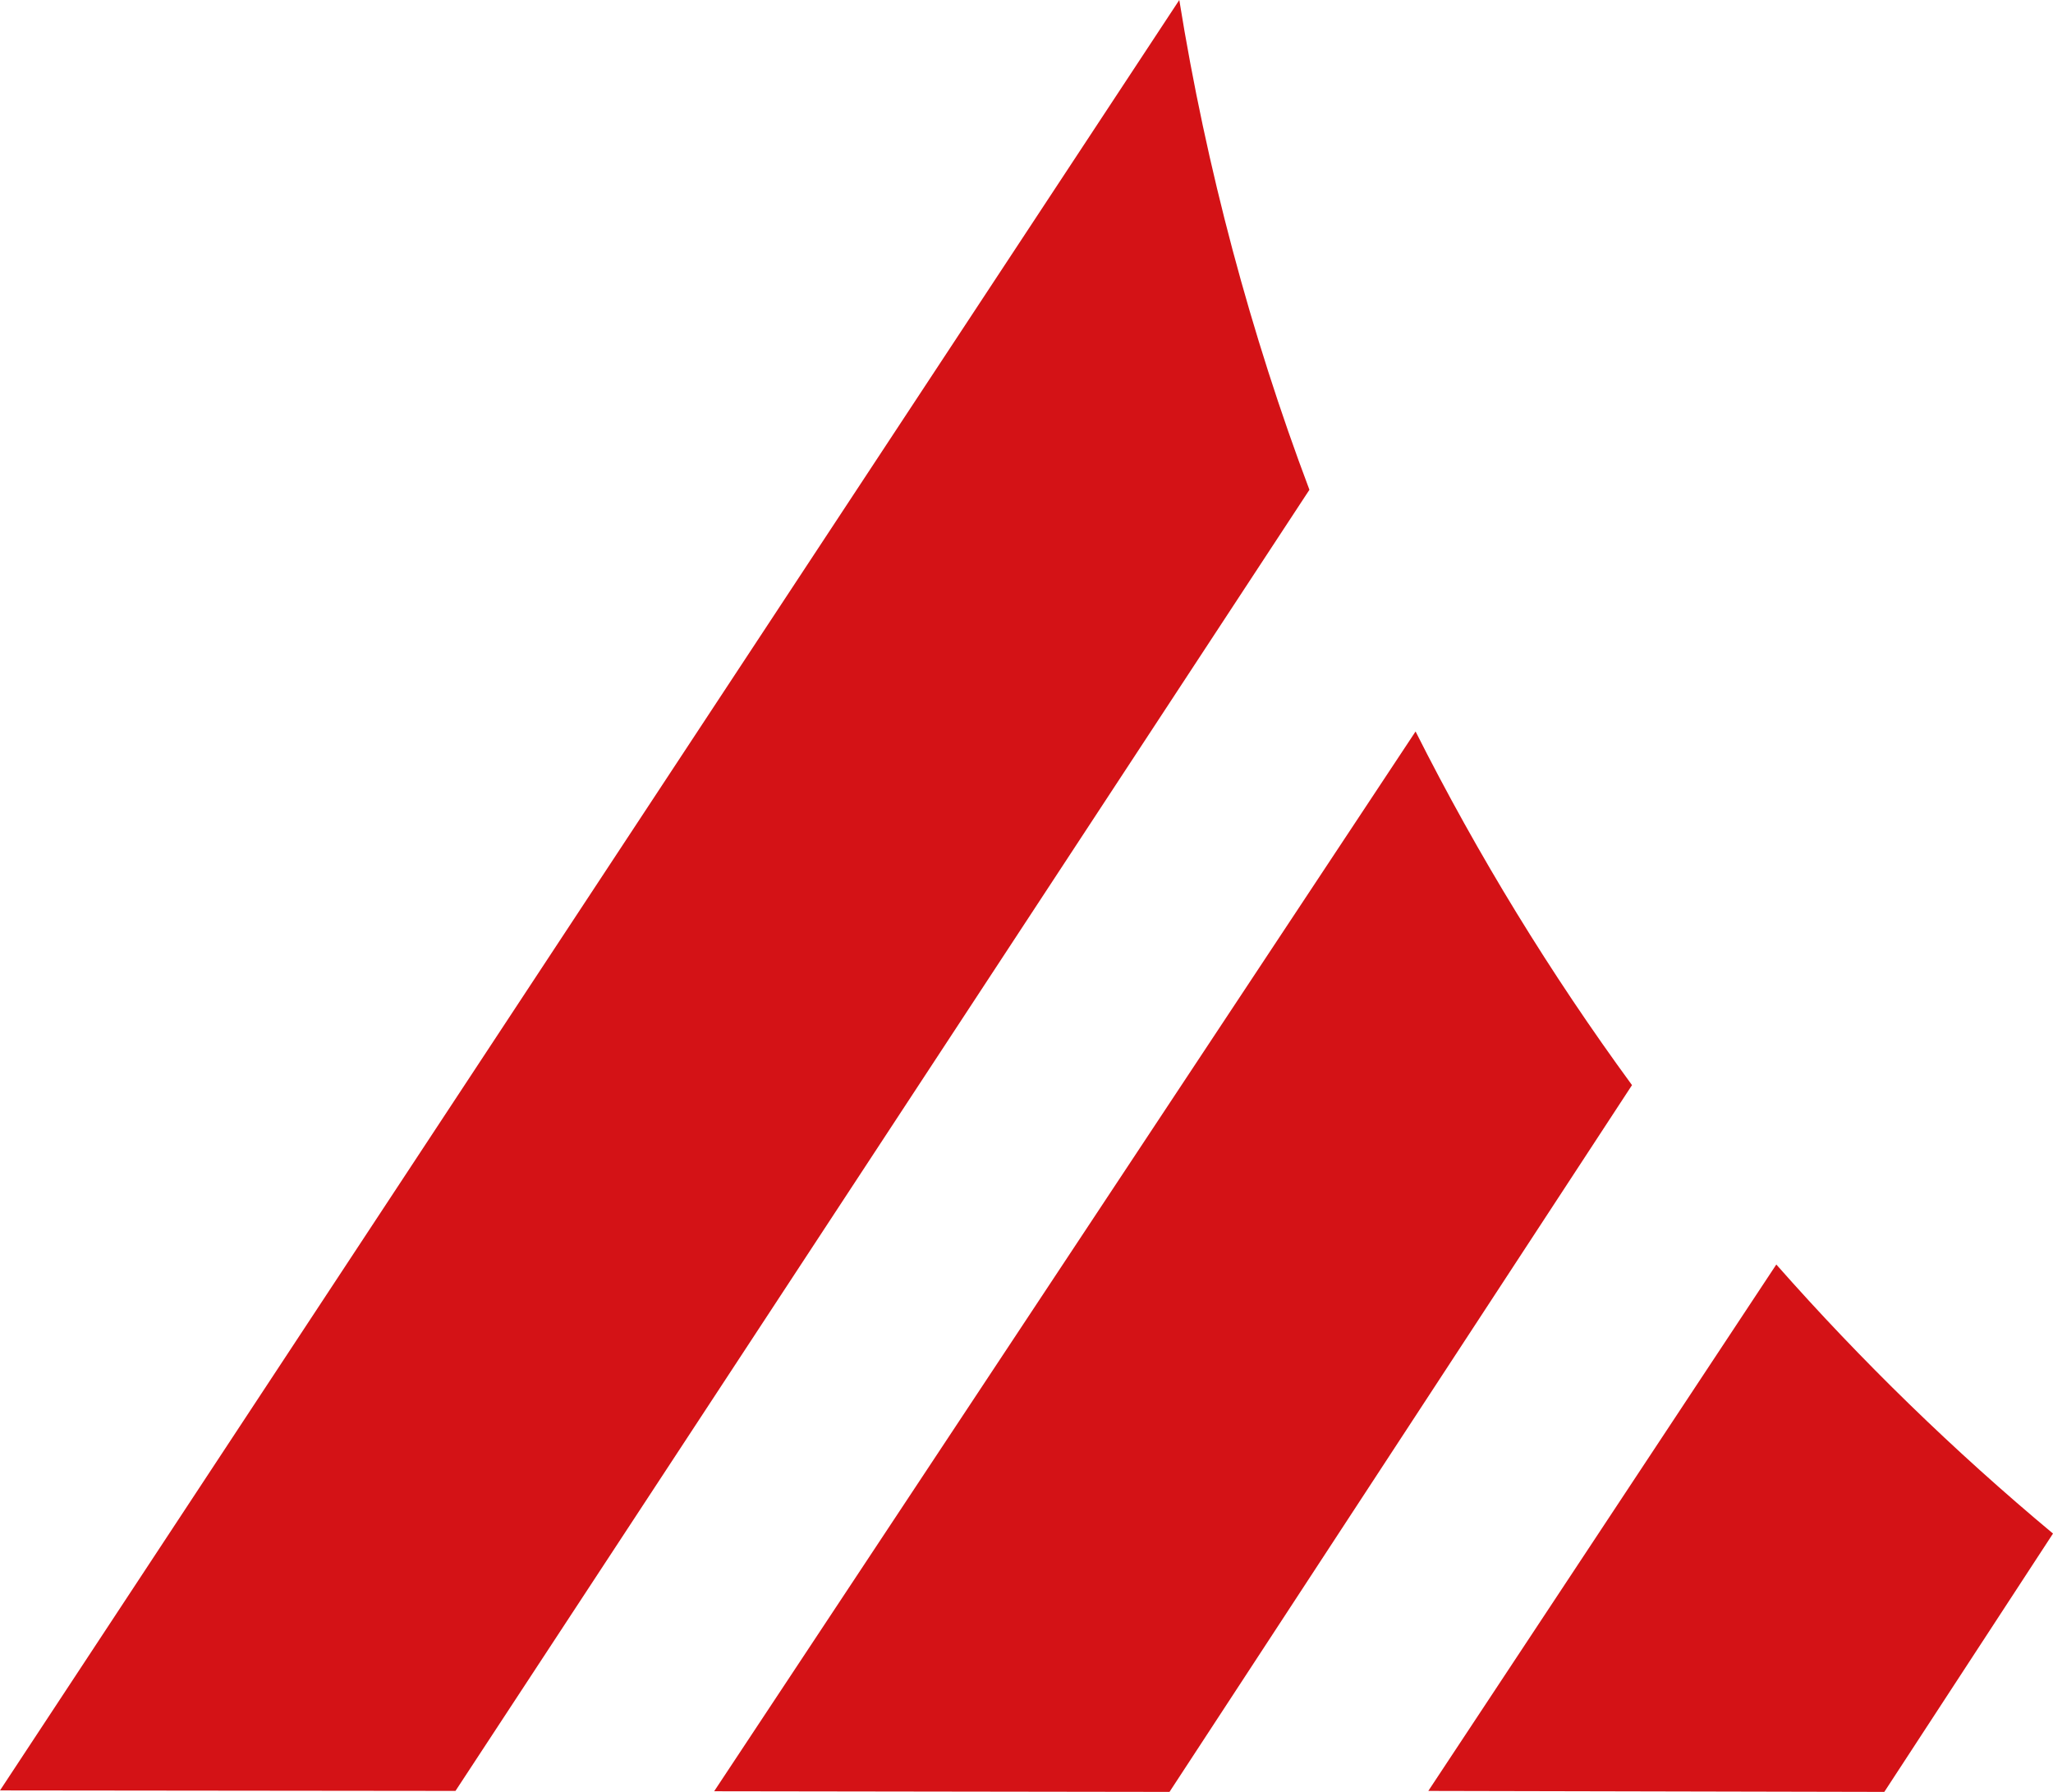
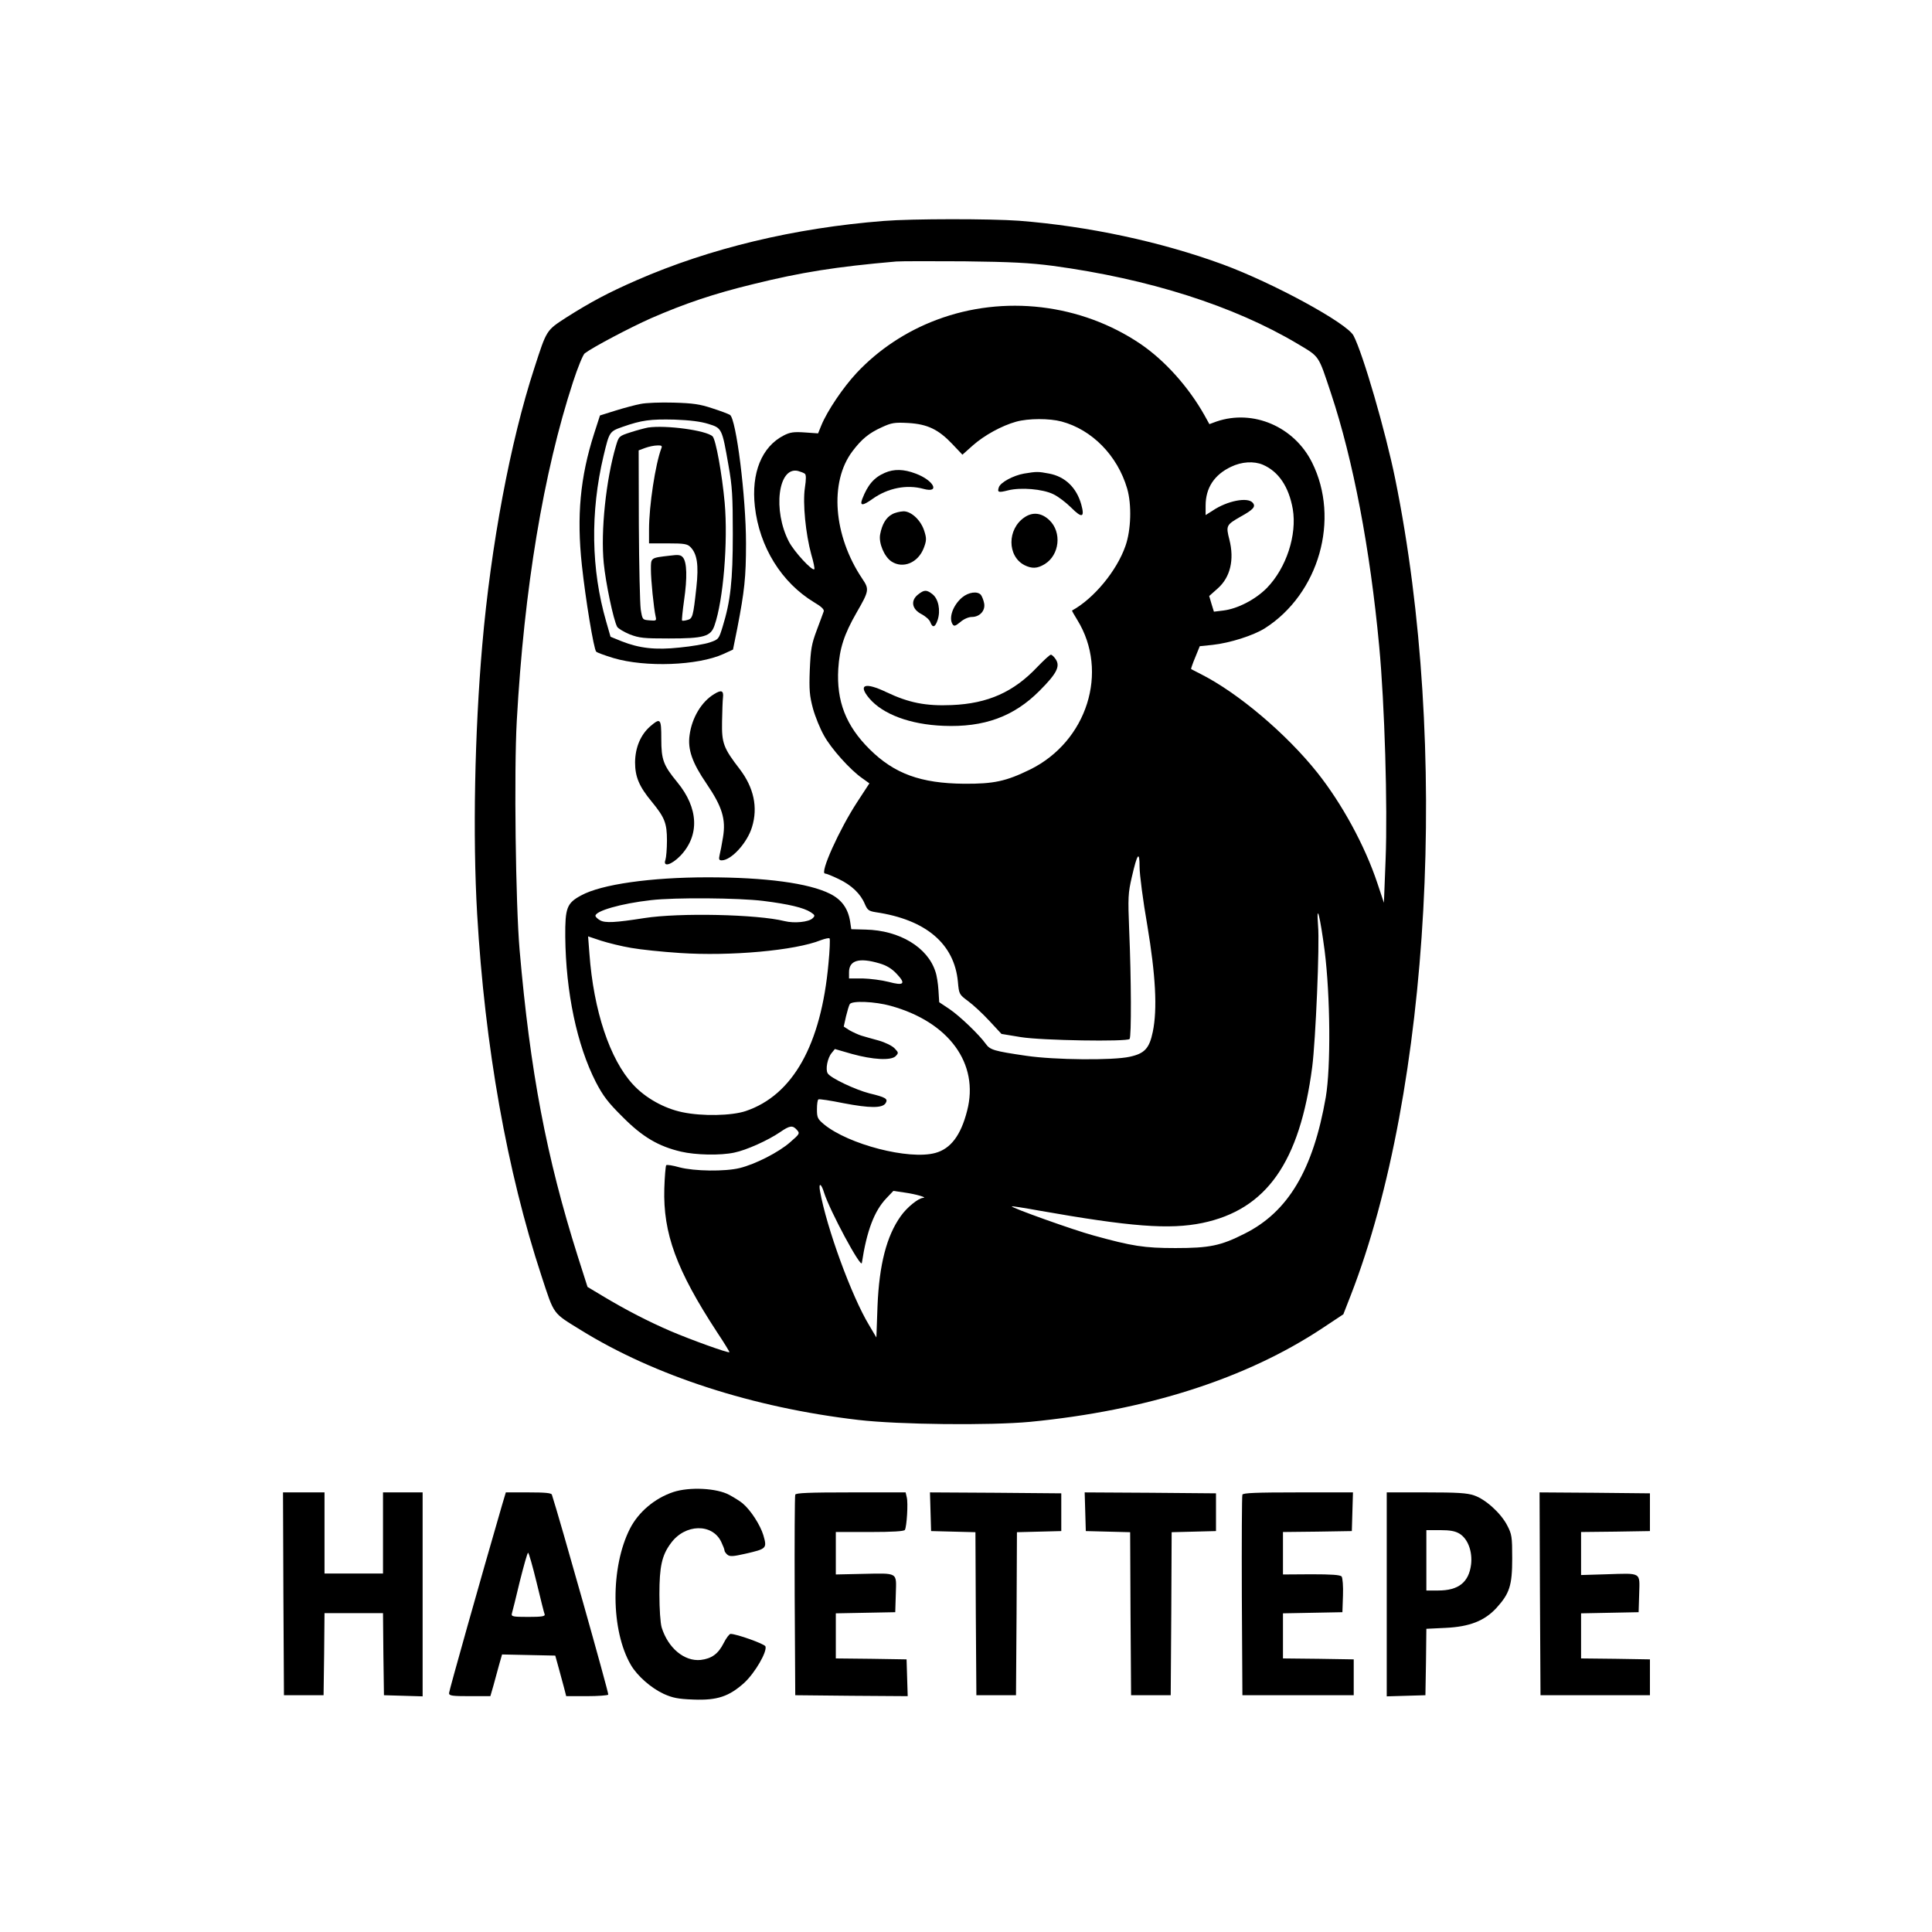
- <svg xmlns="http://www.w3.org/2000/svg" enable-background="new 0 0 599.38 523.11" viewBox="0 0 599.38 523.11">
-   <g fill="#d41216">
-     <path d="m382.29 142.98-249.31 379.84-132.98-.14 344.3-522.68c7.88 49.06 20.9 97.68 37.99 142.98" />
-     <path d="m413.28 213.54-204.78 309.38 132.94.19 135.03-206.33c-23.78-32.49-44.94-67.01-63.19-103.24z" />
-     <path d="m599.38 447.69-49.25 75.42-133.13-.29 101.6-153.67c24.88 28.2 51.89 54.46 80.78 78.54z" />
+ <svg xmlns="http://www.w3.org/2000/svg" version="1.0" width="1024pt" height="1024pt" viewBox="0 0 1024 1024" preserveAspectRatio="xMidYMid meet">
+   <g transform="translate(0,1024) scale(0.1,-0.1)" fill="#000000" stroke="none">
+     <path d="M4685 9069 c-474 -37 -923 -145 -1310 -314 -151 -66 -243 -115 -374 -198 -106 -69 -103 -64 -169 -268 -127 -389 -230 -938 -276 -1469 -40 -460 -51 -1011 -27 -1425 41 -702 158 -1362 341 -1918 69 -210 57 -193 209 -287 391 -242 913 -411 1471 -476 214 -25 697 -30 910 -10 618 60 1144 228 1550 497 l110 73 39 100 c424 1090 523 2915 236 4327 -51 251 -171 665 -221 760 -34 66 -425 279 -694 378 -328 120 -710 202 -1079 231 -153 11 -566 11 -716 -1z m895 -238 c510 -69 959 -212 1297 -413 119 -71 109 -57 178 -264 117 -352 207 -824 255 -1339 29 -307 45 -851 34 -1130 l-9 -230 -35 105 c-66 198 -187 420 -318 585 -165 207 -421 423 -617 522 -27 14 -51 26 -52 27 -1 1 8 29 22 62 l24 59 68 7 c92 10 217 50 277 88 287 183 400 579 250 879 -95 190 -312 283 -506 217 l-38 -14 -26 47 c-85 151 -210 290 -339 378 -315 213 -724 262 -1080 128 -163 -61 -310 -159 -425 -282 -71 -76 -155 -200 -187 -278 l-17 -42 -71 5 c-58 4 -78 1 -111 -16 -117 -60 -173 -199 -153 -377 24 -214 141 -403 315 -508 36 -21 53 -37 50 -47 -3 -8 -19 -53 -37 -100 -28 -75 -32 -100 -37 -211 -4 -107 -1 -137 17 -205 12 -43 38 -107 58 -142 38 -70 140 -183 202 -226 l39 -28 -64 -98 c-95 -145 -201 -380 -171 -380 7 0 39 -13 72 -29 68 -32 117 -79 139 -133 14 -32 21 -37 58 -43 265 -39 416 -167 435 -368 6 -67 7 -68 54 -103 26 -19 77 -66 113 -105 l64 -69 103 -17 c112 -18 560 -25 576 -10 10 11 9 318 -2 574 -7 178 -6 198 14 285 29 126 41 141 41 53 0 -39 18 -179 41 -310 44 -264 54 -443 29 -564 -18 -87 -43 -115 -122 -132 -88 -20 -399 -17 -548 5 -171 25 -192 31 -215 63 -34 48 -138 148 -193 185 l-54 36 -4 64 c-2 34 -9 79 -16 98 -41 129 -190 219 -370 223 l-76 2 -6 40 c-11 70 -45 117 -107 148 -112 56 -341 87 -648 87 -301 0 -564 -37 -671 -96 -76 -41 -85 -66 -84 -219 3 -295 62 -574 162 -770 38 -73 64 -108 142 -185 105 -106 190 -156 310 -184 77 -18 208 -21 282 -5 64 13 179 65 242 108 52 36 67 38 90 12 16 -18 15 -21 -36 -65 -60 -53 -185 -117 -268 -137 -77 -19 -240 -17 -319 4 -35 10 -67 15 -70 11 -3 -3 -8 -59 -10 -123 -7 -238 64 -432 279 -761 38 -57 68 -106 66 -107 -5 -6 -207 67 -312 112 -118 51 -233 110 -360 186 l-80 48 -52 163 c-166 525 -252 978 -308 1623 -21 243 -30 946 -15 1214 39 701 141 1315 298 1796 25 77 53 145 62 152 45 34 241 137 351 186 179 78 332 130 542 181 255 63 437 92 758 120 25 2 187 2 360 1 250 -3 347 -8 470 -24z m46 -825 c162 -43 297 -181 348 -355 25 -85 21 -221 -9 -305 -46 -132 -168 -279 -283 -342 -1 -1 11 -23 28 -50 169 -274 52 -644 -251 -793 -127 -62 -191 -76 -349 -75 -230 2 -370 53 -501 183 -126 125 -176 255 -166 426 7 109 31 183 97 298 67 116 68 124 30 180 -153 228 -175 512 -52 675 49 65 88 97 157 128 50 23 66 26 139 22 102 -6 160 -34 234 -112 l53 -56 55 49 c61 54 154 105 230 126 65 18 176 18 240 1z m1067 -229 c84 -36 138 -117 159 -235 23 -137 -34 -312 -137 -418 -61 -62 -156 -111 -232 -120 l-49 -6 -13 42 -12 41 45 40 c67 59 89 152 62 259 -19 74 -17 78 60 122 67 37 81 53 64 73 -26 32 -135 11 -212 -41 l-38 -24 0 50 c0 94 46 164 135 206 56 27 120 31 168 11z m-2427 -48 c7 -6 7 -29 0 -75 -12 -81 4 -243 34 -353 12 -40 19 -76 16 -78 -11 -11 -106 92 -134 145 -87 166 -58 400 47 376 14 -4 31 -10 37 -15z m-221 -2264 c136 -17 215 -36 252 -60 23 -15 24 -19 10 -32 -20 -20 -97 -28 -149 -15 -144 36 -558 45 -743 16 -153 -24 -207 -27 -234 -12 -13 7 -24 18 -25 23 -3 26 134 66 294 84 128 15 465 12 595 -4z m2976 -265 c30 -239 33 -616 6 -775 -67 -386 -200 -609 -431 -724 -126 -64 -186 -76 -366 -76 -166 0 -229 10 -435 67 -104 28 -439 148 -432 154 1 2 65 -8 142 -22 487 -86 693 -102 868 -66 340 71 516 322 582 827 18 140 40 649 31 749 -10 133 11 49 35 -134z m-3676 16 c50 -9 165 -21 258 -27 267 -18 612 13 748 68 22 8 43 13 46 9 3 -3 1 -63 -6 -133 -39 -431 -189 -698 -439 -782 -75 -25 -231 -28 -335 -6 -97 20 -197 76 -262 147 -123 133 -209 392 -231 694 l-7 91 69 -23 c38 -12 110 -30 159 -38z m1316 -82 c38 -11 66 -28 92 -56 50 -53 38 -64 -44 -42 -35 9 -97 17 -136 18 l-73 0 0 33 c0 63 53 79 161 47z m59 -225 c309 -85 471 -306 406 -556 -33 -130 -87 -202 -169 -224 -139 -38 -460 45 -590 152 -33 28 -37 35 -37 79 0 27 3 51 8 53 4 3 63 -6 132 -20 141 -27 207 -27 224 0 14 23 1 31 -86 52 -74 19 -206 81 -221 106 -13 21 -1 82 21 108 l17 21 90 -26 c112 -31 207 -36 232 -12 16 17 16 19 -5 41 -13 14 -50 32 -85 42 -34 9 -75 21 -92 26 -16 5 -44 18 -62 28 l-31 20 12 54 c7 29 16 59 20 65 12 19 133 14 216 -9z m-352 -991 c30 -95 195 -402 200 -372 26 171 66 276 130 343 l37 39 61 -9 c58 -8 123 -27 96 -28 -25 -2 -85 -50 -118 -97 -75 -105 -114 -257 -123 -476 l-6 -167 -39 66 c-93 154 -225 516 -260 711 -8 46 7 40 22 -10z" />
+     <path d="M3395 8099 c-27 -5 -87 -21 -132 -35 l-83 -26 -31 -96 c-74 -231 -93 -437 -65 -697 19 -178 63 -446 76 -459 5 -5 46 -20 92 -34 169 -50 447 -40 583 22 l50 23 23 114 c38 197 46 269 46 449 0 246 -52 660 -85 681 -8 5 -50 21 -94 35 -66 22 -102 27 -205 30 -69 2 -147 -1 -175 -7z m360 -106 c71 -22 72 -23 106 -219 20 -110 23 -164 23 -364 0 -248 -12 -356 -54 -492 -20 -65 -21 -67 -68 -83 -26 -9 -97 -21 -159 -27 -129 -14 -214 -4 -308 33 l-59 24 -23 80 c-80 276 -85 580 -14 879 31 129 31 129 102 154 100 35 146 41 274 38 81 -3 139 -10 180 -23z" />
+     <path d="M3435 7974 c-16 -3 -58 -14 -92 -25 -62 -20 -63 -21 -78 -71 -53 -179 -82 -454 -65 -623 10 -103 51 -300 71 -337 5 -9 35 -27 66 -40 52 -20 75 -22 208 -22 186 0 222 10 242 69 47 134 72 445 54 650 -14 153 -47 335 -64 352 -33 32 -247 61 -342 47z m70 -111 c-31 -82 -65 -302 -65 -430 l0 -73 100 0 c86 0 103 -3 119 -19 36 -36 45 -95 32 -214 -17 -156 -20 -166 -48 -173 -13 -4 -26 -5 -28 -3 -2 3 3 52 11 109 17 117 15 200 -6 225 -11 14 -24 16 -69 10 -104 -12 -101 -10 -101 -74 0 -56 15 -204 25 -249 5 -22 3 -23 -32 -20 -38 3 -38 3 -47 58 -4 30 -9 232 -10 449 l-1 394 35 13 c19 7 48 13 64 13 23 1 27 -2 21 -16z" />
+     <path d="M3785 6561 c-67 -40 -118 -126 -130 -217 -11 -76 14 -147 90 -258 83 -122 103 -188 87 -284 -6 -37 -14 -79 -18 -94 -5 -22 -3 -28 11 -28 51 0 136 93 161 177 32 104 9 209 -65 306 -87 113 -96 138 -94 252 1 55 3 113 5 129 4 36 -9 41 -47 17z" />
+     <path d="M3446 6390 c-51 -45 -79 -112 -80 -190 0 -77 21 -128 89 -210 68 -83 80 -113 80 -205 0 -44 -4 -90 -8 -102 -15 -41 31 -28 79 21 103 108 97 253 -17 391 -73 89 -84 118 -84 228 0 109 -4 114 -59 67z" />
+     <path d="M4690 7734 c-58 -25 -91 -64 -120 -139 -14 -37 2 -37 55 1 82 58 181 77 269 53 91 -25 56 45 -41 81 -63 24 -115 25 -163 4z" />
+     <path d="M5428 7730 c-57 -10 -126 -47 -134 -73 -9 -27 -2 -29 49 -16 68 17 183 7 239 -20 26 -12 69 -45 97 -73 56 -56 71 -51 52 18 -25 89 -85 148 -171 164 -58 11 -65 11 -132 0z" />
+     <path d="M4728 7514 c-32 -17 -53 -53 -63 -106 -9 -46 22 -119 60 -144 61 -40 141 -7 171 71 15 39 15 52 4 87 -17 59 -69 108 -111 108 -19 -1 -46 -7 -61 -16z" />
+     <path d="M5430 7498 c-92 -62 -92 -205 -1 -253 40 -20 69 -19 108 5 79 48 92 169 25 233 -41 39 -88 45 -132 15z" />
+     <path d="M4866 7089 c-41 -32 -33 -78 18 -104 21 -11 43 -30 47 -43 12 -32 26 -27 39 13 16 50 4 110 -27 135 -32 25 -44 25 -77 -1z" />
+     <path d="M5099 7073 c-48 -41 -72 -108 -50 -142 8 -12 15 -9 41 12 18 16 44 27 61 27 42 0 73 34 65 73 -3 16 -11 36 -17 44 -18 21 -65 15 -100 -14z" />
+     <path d="M5499 6706 c-126 -134 -263 -195 -454 -203 -138 -6 -228 12 -346 68 -115 55 -153 41 -92 -32 72 -85 217 -139 393 -146 216 -9 374 49 510 186 91 91 110 129 86 166 -9 14 -21 25 -26 25 -6 0 -37 -29 -71 -64z" />
+     <path d="M3569 2332 c-99 -33 -185 -106 -230 -194 -104 -204 -102 -540 5 -723 34 -58 107 -122 174 -153 47 -21 75 -27 157 -30 126 -5 189 16 270 89 57 53 122 165 112 193 -5 13 -153 66 -185 66 -6 0 -23 -22 -36 -48 -29 -58 -64 -83 -122 -90 -87 -9 -173 63 -207 172 -7 24 -12 98 -12 176 0 147 13 207 61 271 75 103 220 106 267 6 9 -19 17 -39 17 -45 0 -5 7 -15 15 -22 13 -11 30 -10 96 5 113 26 115 28 95 98 -16 53 -66 132 -110 169 -12 10 -43 30 -71 45 -67 36 -210 43 -296 15z" />
+     <path d="M1502 1793 l3 -538 105 0 105 0 3 218 2 217 155 0 155 0 2 -217 3 -218 103 -3 102 -3 0 541 0 540 -105 0 -105 0 0 -215 0 -215 -155 0 -155 0 0 215 0 215 -110 0 -110 0 2 -537z" />
+     <path d="M2661 2263 c-113 -389 -281 -985 -281 -997 0 -14 17 -16 110 -16 l109 0 16 55 c8 30 22 80 30 110 l16 56 141 -3 141 -3 18 -65 c10 -36 23 -84 29 -107 l11 -43 109 0 c60 0 111 4 114 8 4 6 -262 948 -299 1060 -3 9 -37 12 -124 12 l-120 0 -20 -67z m183 -410 c21 -87 40 -164 43 -170 3 -10 -18 -13 -87 -13 -82 0 -91 2 -87 18 3 9 22 86 42 170 21 83 40 152 44 152 4 0 24 -71 45 -157z" />
+     <path d="M4215 2318 c-3 -7 -4 -249 -3 -538 l3 -525 298 -3 298 -2 -3 97 -3 98 -187 3 -188 2 0 120 0 119 158 3 157 3 3 97 c3 117 16 110 -181 106 l-137 -3 0 113 0 112 179 0 c124 0 182 4 187 11 10 17 18 143 10 173 l-6 26 -291 0 c-222 0 -291 -3 -294 -12z" />
+     <path d="M4932 2228 l3 -103 117 -3 118 -3 2 -432 3 -432 105 0 105 0 3 432 2 432 118 3 117 3 0 100 0 100 -348 3 -348 2 3 -102z" />
+     <path d="M5752 2228 l3 -103 117 -3 118 -3 2 -432 3 -432 105 0 105 0 3 432 2 432 118 3 117 3 0 100 0 100 -348 3 -348 2 3 -102z" />
+     <path d="M6585 2318 c-3 -7 -4 -249 -3 -538 l3 -525 295 0 295 0 0 95 0 95 -187 3 -188 2 0 120 0 119 158 3 157 3 3 88 c2 50 -2 94 -7 101 -7 9 -55 12 -161 12 l-150 -1 0 112 0 113 183 2 182 3 3 103 3 102 -291 0 c-223 0 -292 -3 -295 -12z" />
+     <path d="M7350 1790 l0 -541 103 3 102 3 3 176 2 176 103 5 c126 6 205 37 268 105 70 77 84 119 84 263 0 116 -2 128 -27 176 -34 65 -115 138 -175 158 -37 13 -91 16 -255 16 l-208 0 0 -540z m386 321 c44 -27 69 -94 61 -163 -12 -95 -67 -138 -174 -138 l-63 0 0 160 0 160 73 0 c53 0 80 -5 103 -19z" />
+     <path d="M8162 1793 l3 -538 290 0 290 0 0 95 0 95 -182 3 -183 2 0 120 0 119 153 3 152 3 3 97 c3 117 15 110 -175 104 l-133 -4 0 114 0 114 183 2 182 3 0 100 0 100 -293 3 -292 2 2 -537z" />
  </g>
</svg>
